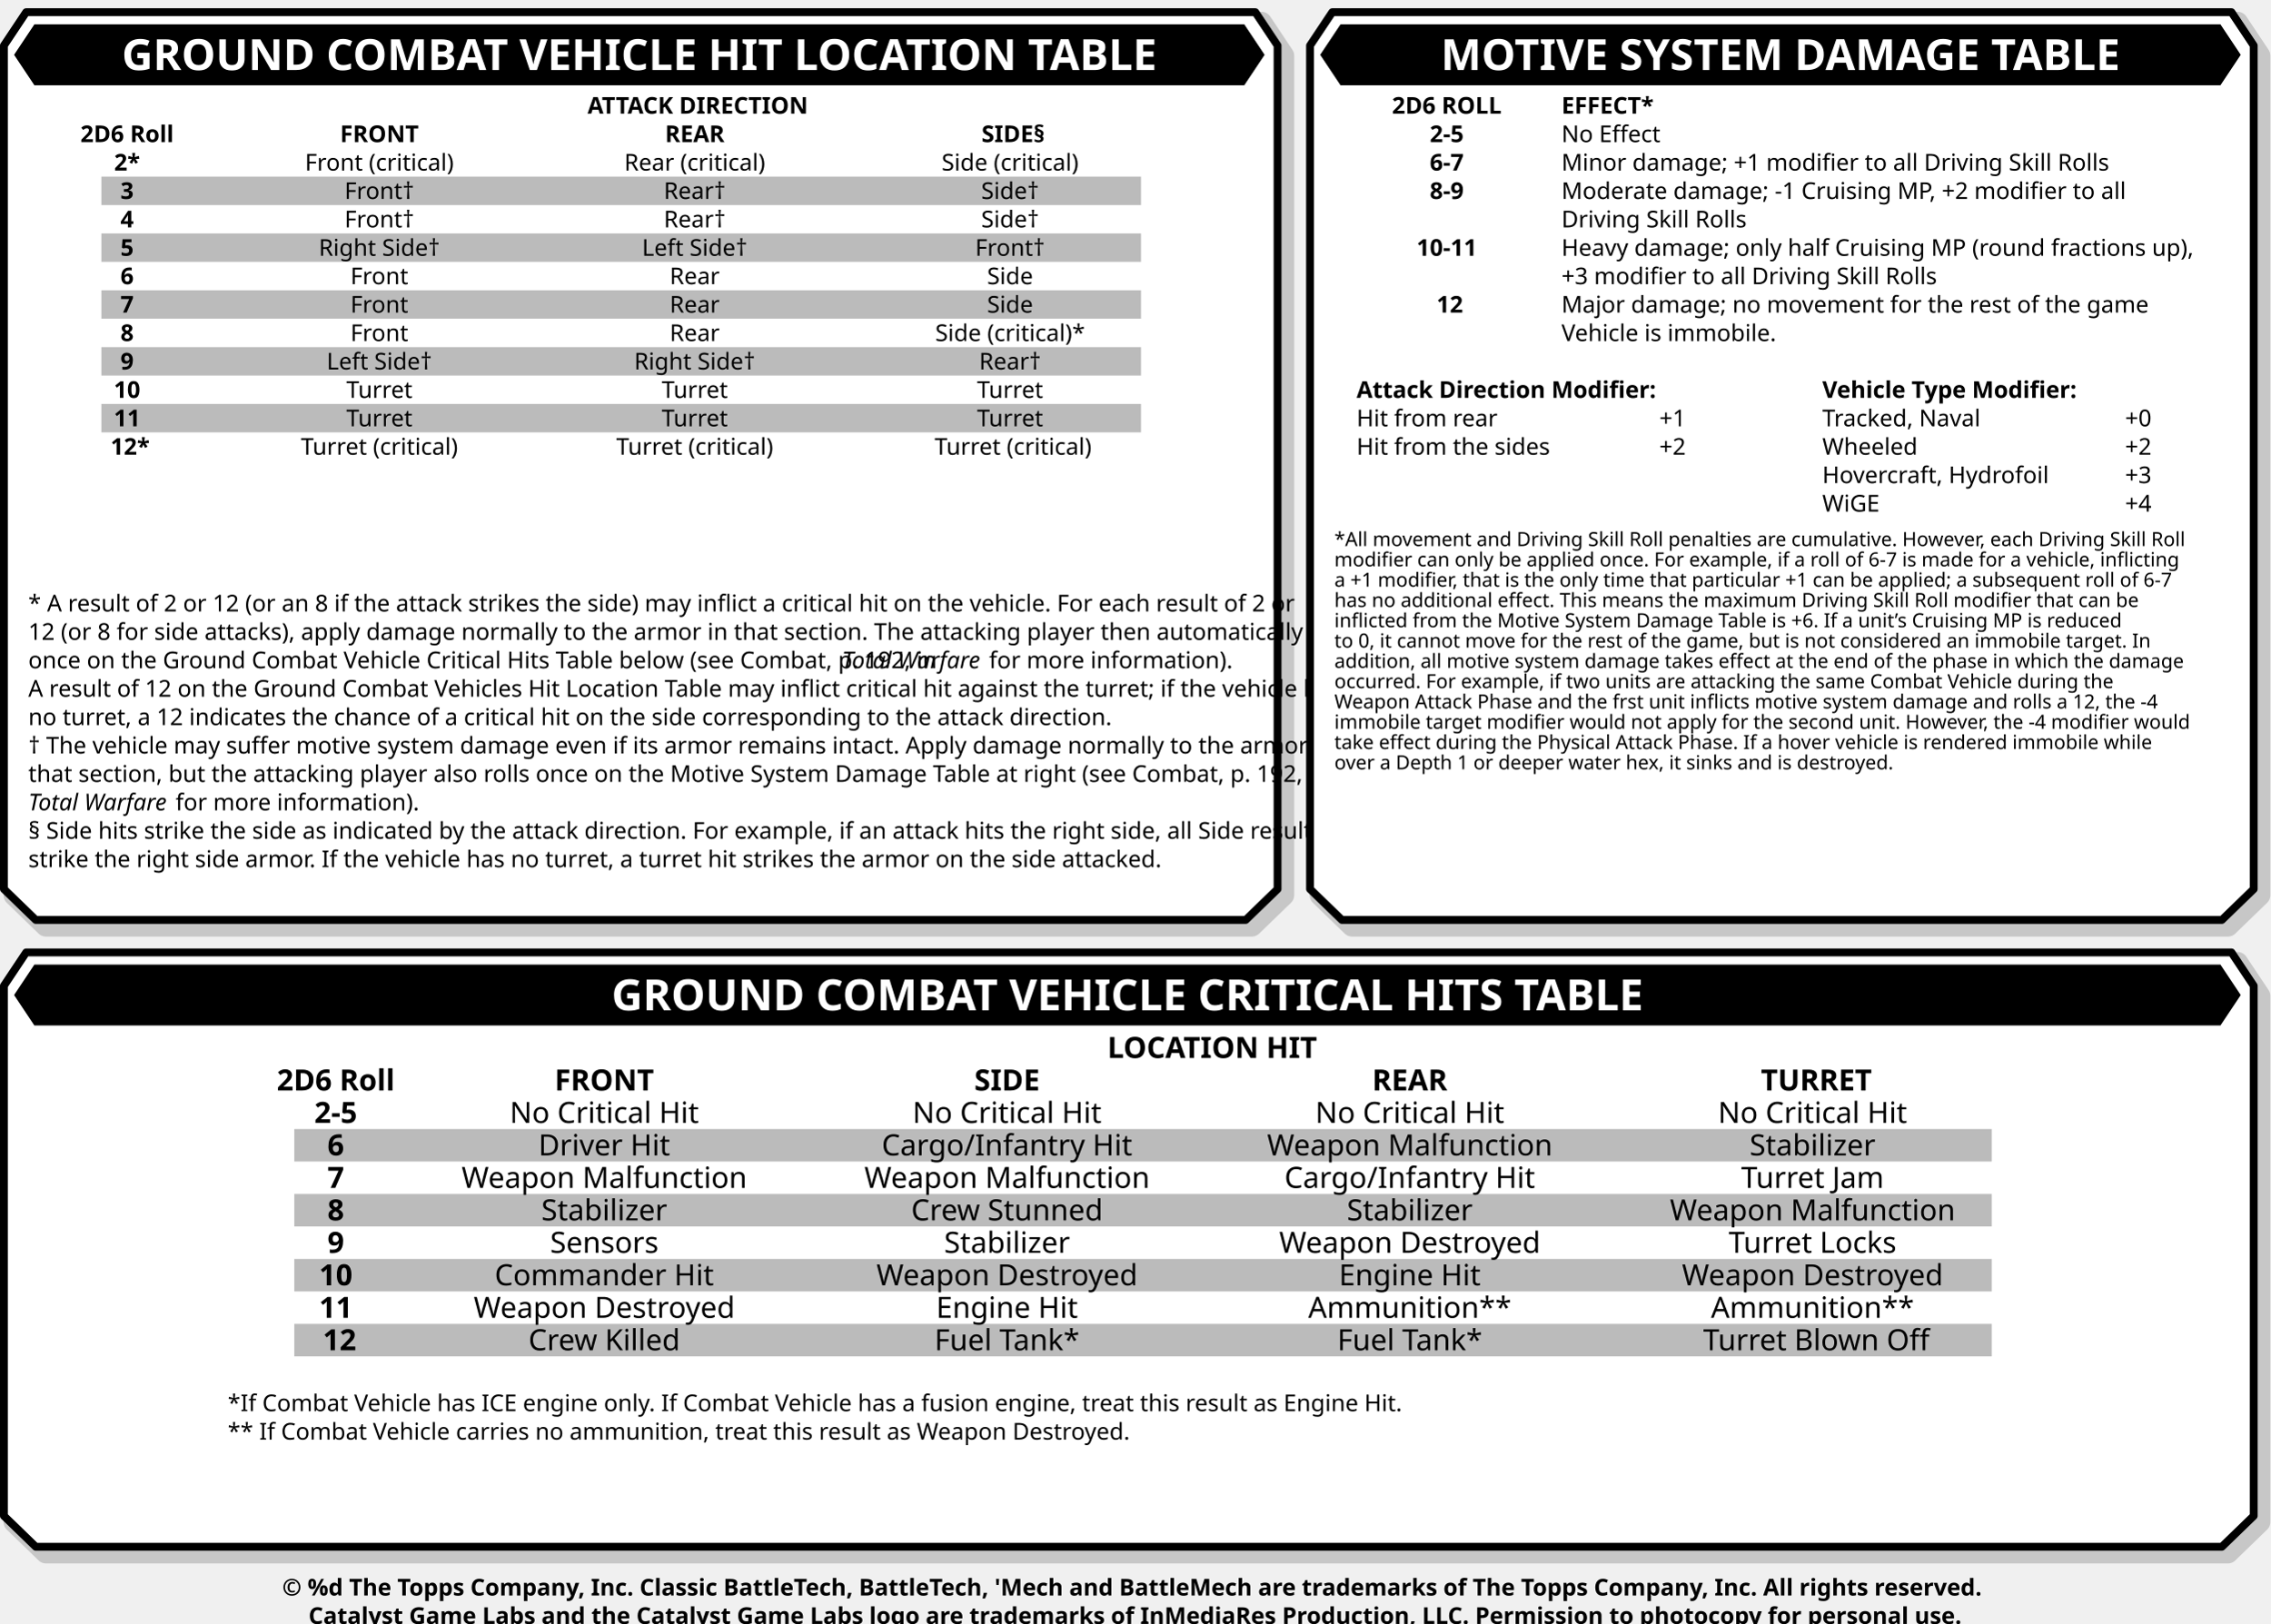
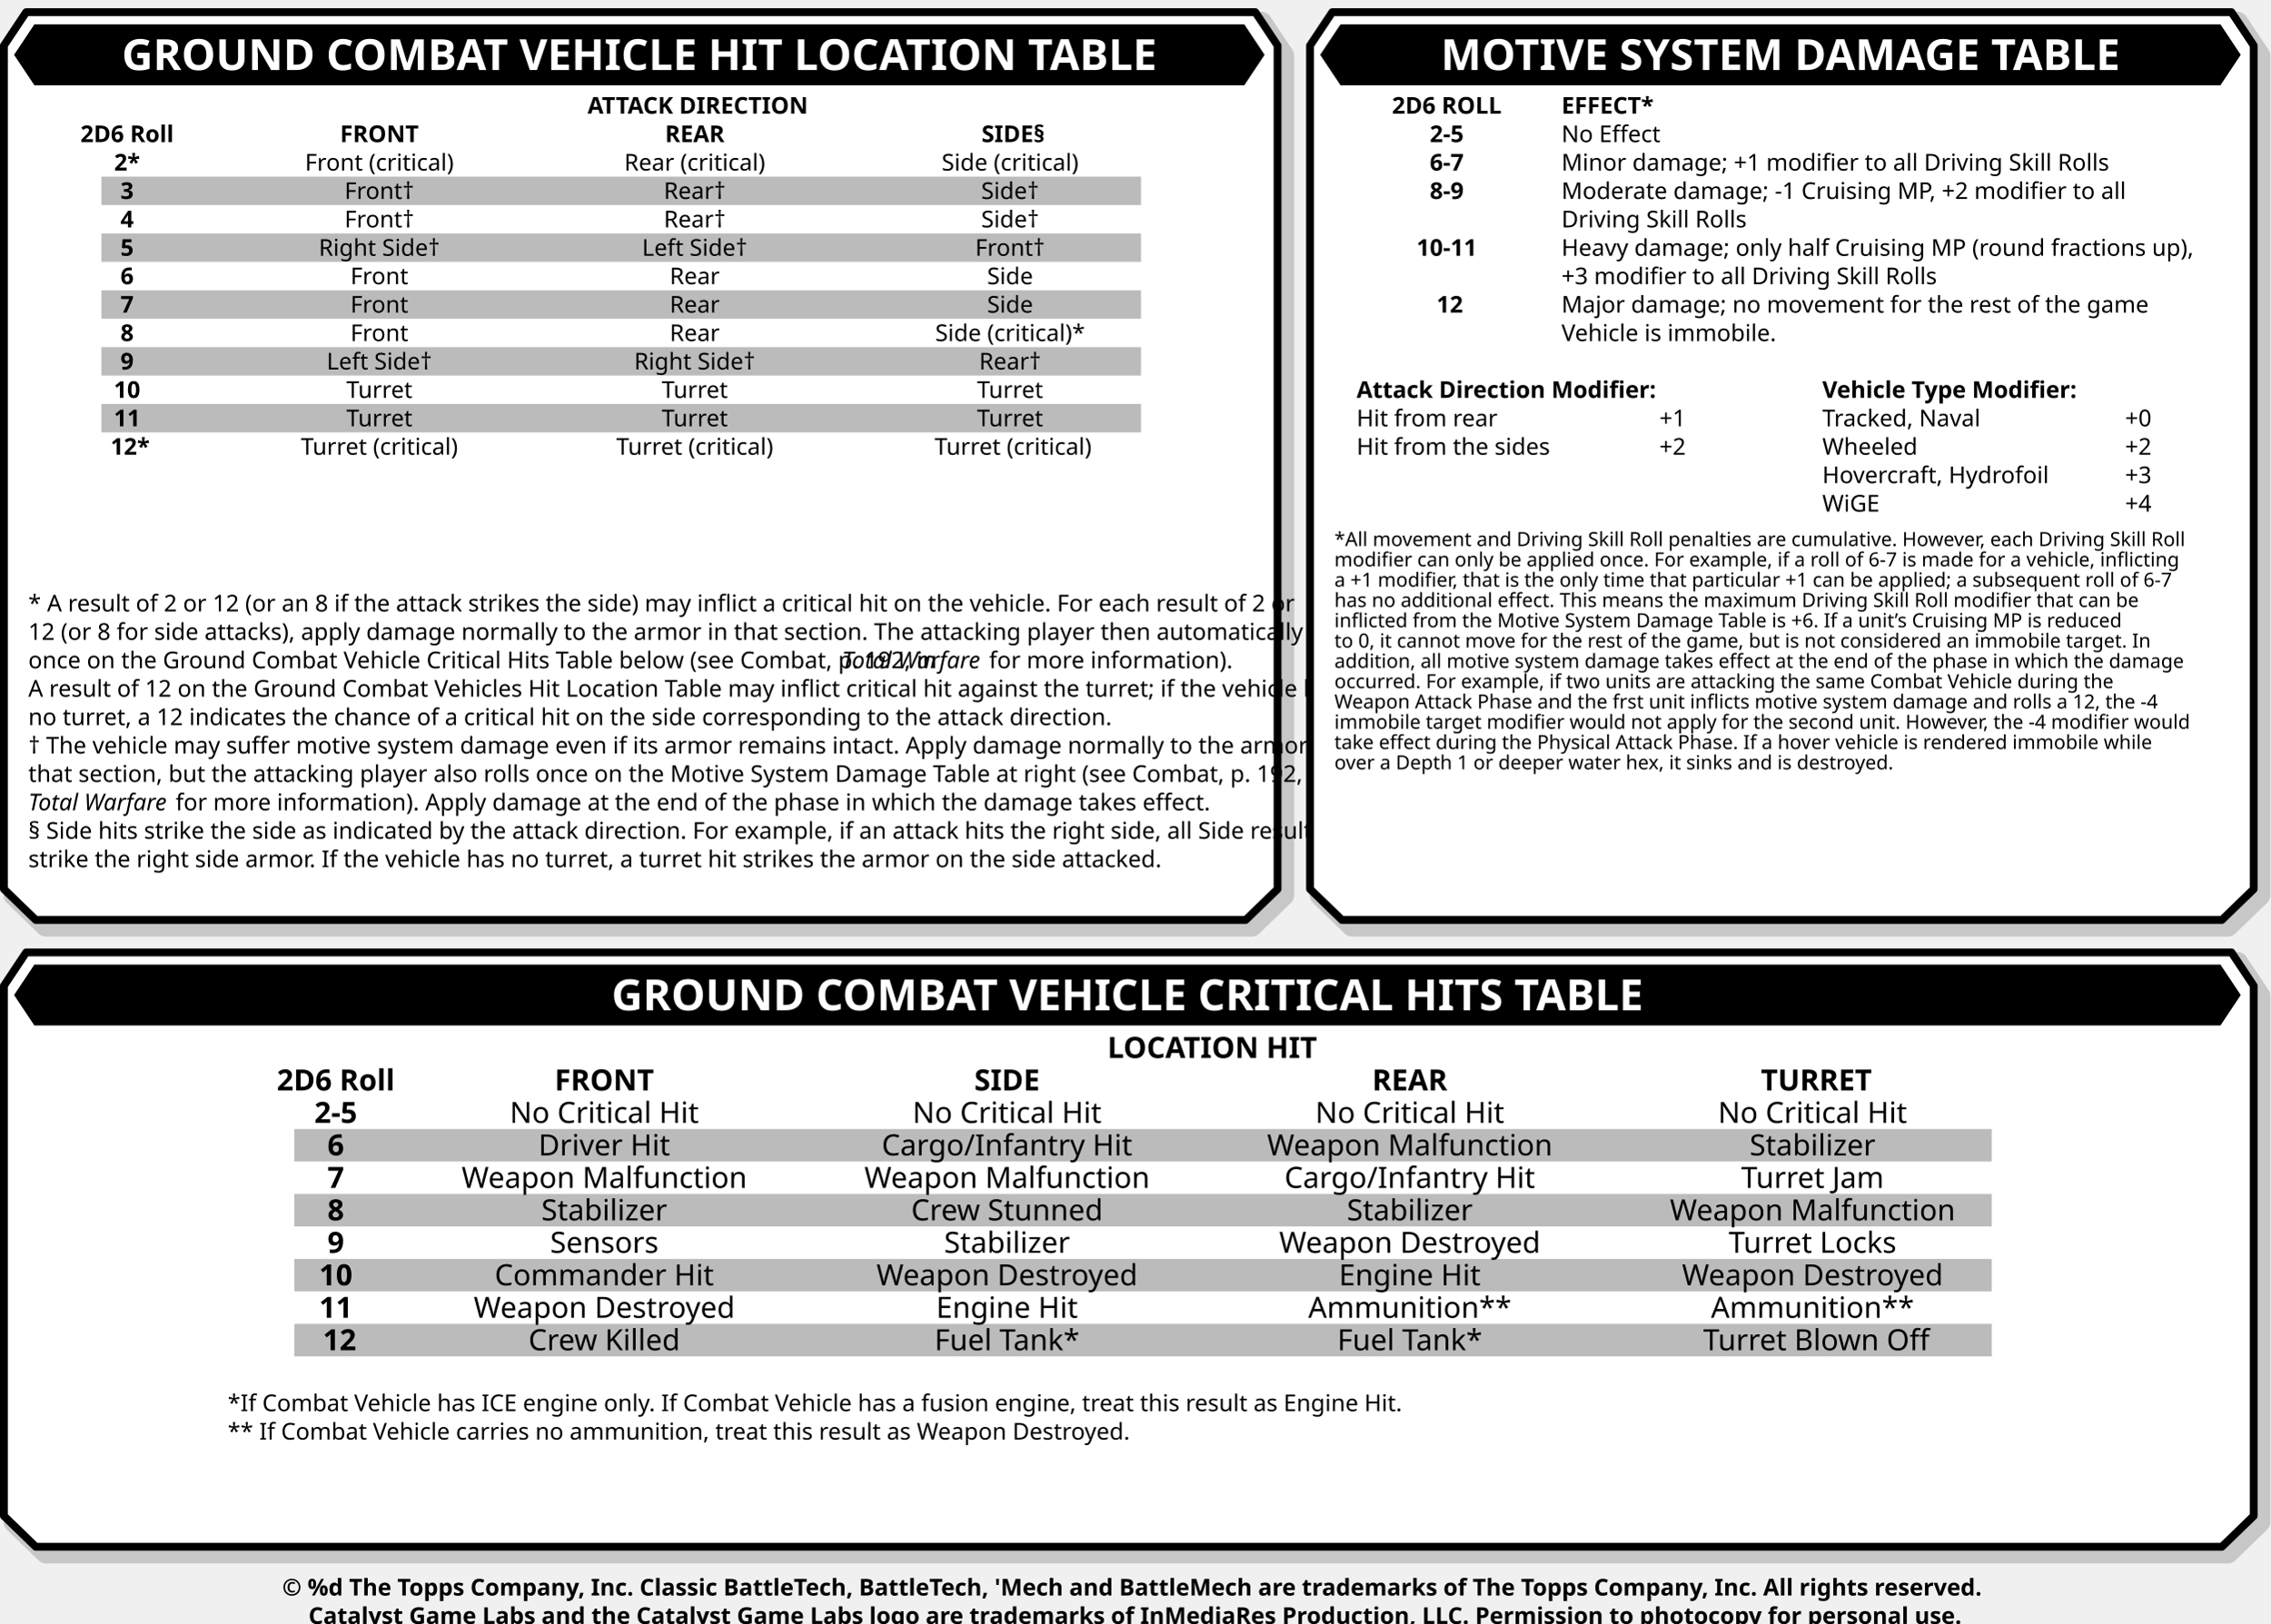
<svg xmlns="http://www.w3.org/2000/svg" contentScriptType="text/ecmascript" width="559.0" zoomAndPan="magnify" contentStyleType="text/css" height="400.0" preserveAspectRatio="xMidYMid meet" version="1.0" id="svg155">
  <defs id="defs155" />
  <g style="mml-color-elements:" id="rs_template">
    <text font-size="5.7px" transform="translate (279.5 400.0)" fill="#000000" text-anchor="middle" font-family="Eurostile" id="footer" font-weight="bold">
      <tspan lengthAdjust="spacingAndGlyphs" x="0.0" id="tspanCopyright" y="-7.000" textLength="531.050">© %d The Topps Company, Inc. Classic BattleTech, BattleTech, 'Mech and BattleMech are trademarks of The Topps Company, Inc. All rights reserved.</tspan>
      <tspan lengthAdjust="spacingAndGlyphs" x="0.0" y="0" textLength="503.100" id="tspan1">Catalyst Game Labs and the Catalyst Game Labs logo are trademarks of InMediaRes Production, LLC. Permission to photocopy for personal use.</tspan>
    </text>
    <g transform="translate(0.966,3)" id="g64">
      <g id="g4">
        <path fill="#ffffff" d="M 2.5,10.714 7.975,2.5 h 301.68 l 5.475,8.214 V 217.5 l -7.845,7.6 H 10.345 L 2.5,217.5 Z" stroke-width="5.2" stroke-linejoin="round" stroke="#c7c7c7" id="path1" />
        <path fill="#ffffff" d="M 0,8.214 5.475,0 h 302.68 l 5.475,8.214 V 216 l -7.845,7.6 H 7.845 L 0,216 Z" stroke-width="1.932" stroke-linejoin="round" stroke="#000000" id="path2" />
        <g transform="translate(2.5,3)" id="g3">
          <path fill="#000000" d="M 0,7.5 4.999,0 h 297.94 l 4.999,7.5 -4.999,7.5 H 4.999 Z" id="path3" />
          <text x="153.969" y="11.25" fill="#ffffff" text-anchor="middle" style="font-style:normal;font-weight:bold;font-size:10.6px;font-family:Eurostile" textLength="198.545" lengthAdjust="spacingAndGlyphs" id="text3">GROUND COMBAT VEHICLE HIT LOCATION TABLE</text>
        </g>
      </g>
      <g id="shade1" class="tableshading" style="fill:#bbbbbb" transform="translate(0,-3)">
        <rect id="rect155" width="256" height="7" x="24" y="43.5" />
        <rect id="rect156" width="256" height="7" x="24" y="57.5" />
        <rect id="rect157" width="256" height="7" x="24" y="71.5" />
        <rect id="rect158" width="256" height="7" x="24" y="85.5" />
        <rect id="rect159" width="256" height="7" x="24" y="99.5" />
      </g>
      <text fill="#000000" x="170.847" y="25" style="font-style:normal;font-weight:bold;font-size:5.7px;font-family:Eurostile" text-anchor="middle" id="text4">ATTACK DIRECTION</text>
      <g transform="translate(0,32)" id="g50">
        <text text-anchor="middle" style="font-style:normal;font-weight:bold;font-size:5.7px;font-family:Eurostile" id="text6">
          <tspan x="31.063" y="0" id="tspan4">2D6 Roll</tspan>
          <tspan x="93.189" y="0" id="tspan4">FRONT</tspan>
          <tspan x="170.847" y="0" id="tspan5">REAR</tspan>
          <tspan x="248.504" y="0" id="tspan6">SIDE§</tspan>
        </text>
        <text text-anchor="middle" style="font-style:normal;font-weight:bold;font-size:5.7px;font-family:Eurostile" id="text17">
          <tspan x="31.063" y="7" id="tspan7">2*</tspan>
          <tspan x="31.063" y="14" id="tspan8">3</tspan>
          <tspan x="31.063" y="21" id="tspan9">4</tspan>
          <tspan x="31.063" y="28" id="tspan10">5</tspan>
          <tspan x="31.063" y="35" id="tspan11">6</tspan>
          <tspan x="31.063" y="42" id="tspan12">7</tspan>
          <tspan x="31.063" y="49" id="tspan13">8</tspan>
          <tspan x="31.063" y="56" id="tspan14">9</tspan>
          <tspan x="31.063" y="63" id="tspan15">10</tspan>
          <tspan x="31.063" y="70" id="tspan16">11</tspan>
          <tspan x="31.063" y="77" id="tspan17">12*</tspan>
        </text>
        <text text-anchor="middle" style="font-style:normal;font-weight:normal;font-size:5.7px;font-family:Eurostile" id="text50">
          <tspan x="93.189" y="7" id="tspan18">Front (critical)</tspan>
          <tspan x="170.847" y="7" id="tspan19">Rear (critical)</tspan>
          <tspan x="248.504" y="7" id="tspan20">Side (critical)</tspan>
          <tspan x="93.189" y="14" id="tspan21">Front†</tspan>
          <tspan x="170.847" y="14" id="tspan22">Rear†</tspan>
          <tspan x="248.504" y="14" id="tspan23">Side†</tspan>
          <tspan x="93.189" y="21" id="tspan24">Front†</tspan>
          <tspan x="170.847" y="21" id="tspan25">Rear†</tspan>
          <tspan x="248.504" y="21" id="tspan26">Side†</tspan>
          <tspan x="93.189" y="28" id="tspan27">Right Side†</tspan>
          <tspan x="170.847" y="28" id="tspan28">Left Side†</tspan>
          <tspan x="248.504" y="28" id="tspan29">Front†</tspan>
          <tspan x="93.189" y="35" id="tspan30">Front</tspan>
          <tspan x="170.847" y="35" id="tspan31">Rear</tspan>
          <tspan x="248.504" y="35" id="tspan32">Side</tspan>
          <tspan x="93.189" y="42" id="tspan33">Front</tspan>
          <tspan x="170.847" y="42" id="tspan34">Rear</tspan>
          <tspan x="248.504" y="42" id="tspan35">Side</tspan>
          <tspan x="93.189" y="49" id="tspan36">Front</tspan>
          <tspan x="170.847" y="49" id="tspan37">Rear</tspan>
          <tspan x="248.504" y="49" id="tspan38">Side (critical)*</tspan>
          <tspan x="93.189" y="56" id="tspan39">Left Side†</tspan>
          <tspan x="170.847" y="56" id="tspan40">Right Side†</tspan>
          <tspan x="248.504" y="56" id="tspan41">Rear†</tspan>
          <tspan x="93.189" y="63" id="tspan42">Turret</tspan>
          <tspan x="170.847" y="63" id="tspan43">Turret</tspan>
          <tspan x="248.504" y="63" id="tspan44">Turret</tspan>
          <tspan x="93.189" y="70" id="tspan45">Turret</tspan>
          <tspan x="170.847" y="70" id="tspan46">Turret</tspan>
          <tspan x="248.504" y="70" id="tspan47">Turret</tspan>
          <tspan x="93.189" y="77" id="tspan48">Turret (critical)</tspan>
          <tspan x="170.847" y="77" id="tspan49">Turret (critical)</tspan>
          <tspan x="248.504" y="77" id="tspan50">Turret (critical)</tspan>
        </text>
      </g>
      <g transform="translate(0,140.6)" id="g63">
        <text x="6" y="7" fill="#000000" text-anchor="start" style="font-style:normal;font-weight:normal;font-size:5.7px;font-family:Eurostile" textLength="301.63" lengthAdjust="spacingAndGlyphs" id="text51">* A result of 2 or 12 (or an 8 if the attack strikes the side) may inflict a critical hit on the vehicle. For each result of 2 or</text>
        <text x="6" y="14" fill="#000000" text-anchor="start" style="font-style:normal;font-weight:normal;font-size:5.7px;font-family:Eurostile" textLength="301.63" lengthAdjust="spacingAndGlyphs" id="text52">12 (or 8 for side attacks), apply damage normally to the armor in that section. The attacking player then automatically rolls</text>
        <text x="6" y="21" fill="#000000" text-anchor="start" style="font-style:normal;font-weight:normal;font-size:5.7px;font-family:Eurostile" textLength="200.326" lengthAdjust="spacingAndGlyphs" id="text53">once on the Ground Combat Vehicle Critical Hits Table below (see Combat, p. 192, in</text>
        <text x="206.326" y="21" fill="#000000" text-anchor="start" style="font-style:italic;font-weight:normal;font-size:5.7px;font-family:Eurostile" textLength="33.425" lengthAdjust="spacingAndGlyphs" id="text54">Total Warfare</text>
        <text x="242.595" y="21" fill="#000000" text-anchor="start" style="font-style:normal;font-weight:normal;font-size:5.7px;font-family:Eurostile" textLength="53.281" lengthAdjust="spacingAndGlyphs" id="text55">for more information).</text>
        <text x="6" y="28" fill="#000000" text-anchor="start" style="font-style:normal;font-weight:normal;font-size:5.7px;font-family:Eurostile" textLength="301.63" lengthAdjust="spacingAndGlyphs" id="text56">A result of 12 on the Ground Combat Vehicles Hit Location Table may inflict critical hit against the turret; if the vehicle has</text>
        <text fill="#000000" x="6" y="35" style="font-style:normal;font-weight:normal;font-size:5.7px;font-family:Eurostile" text-anchor="start" id="text57">no turret, a 12 indicates the chance of a critical hit on the side corresponding to the attack direction.</text>
        <text x="6" y="42" fill="#000000" text-anchor="start" style="font-style:normal;font-weight:normal;font-size:5.7px;font-family:Eurostile" textLength="301.63" lengthAdjust="spacingAndGlyphs" id="text58">† The vehicle may suffer motive system damage even if its armor remains intact. Apply damage normally to the armor in</text>
        <text x="6" y="49" fill="#000000" text-anchor="start" style="font-style:normal;font-weight:normal;font-size:5.7px;font-family:Eurostile" textLength="301.63" lengthAdjust="spacingAndGlyphs" id="text59">that section, but the attacking player also rolls once on the Motive System Damage Table at right (see Combat, p. 192, in</text>
        <text x="6" y="56" fill="#000000" text-anchor="start" style="font-style:italic;font-weight:normal;font-size:5.7px;font-family:Eurostile" textLength="33.425" lengthAdjust="spacingAndGlyphs" id="text60">Total Warfare</text>
-         <text x="42.269" y="56" fill="#000000" text-anchor="start" style="font-style:normal;font-weight:normal;font-size:5.7px;font-family:Eurostile" textLength="53.281" lengthAdjust="spacingAndGlyphs" id="text61">for more information).</text>
+         <text x="42.269" y="56" fill="#000000" text-anchor="start" style="font-style:normal;font-weight:normal;font-size:5.7px;font-family:Eurostile" textLength="250" lengthAdjust="spacingAndGlyphs" id="text61">for more information). Apply damage at the end of the phase in which the damage takes effect.</text>
        <text x="6" y="63" fill="#000000" text-anchor="start" style="font-style:normal;font-weight:normal;font-size:5.7px;font-family:Eurostile" textLength="301.63" lengthAdjust="spacingAndGlyphs" id="text62">§ Side hits strike the side as indicated by the attack direction. For example, if an attack hits the right side, all Side results</text>
        <text fill="#000000" x="6" y="70" style="font-style:normal;font-weight:normal;font-size:5.7px;font-family:Eurostile" text-anchor="start" id="text63">strike the right side armor. If the vehicle has no turret, a turret hit strikes the armor on the side attacked.</text>
      </g>
    </g>
    <g transform="translate(322.596,3)" id="g107">
      <g id="g67">
        <path fill="#ffffff" d="M 2.5,10.714 7.975,2.5 h 220.42 l 5.475,8.214 V 217.5 l -7.845,7.6 H 10.345 L 2.5,217.5 Z" stroke-width="5.2" stroke-linejoin="round" stroke="#c7c7c7" id="path64" />
        <path fill="#ffffff" d="M 0,8.214 5.475,0 h 221.42 l 5.475,8.214 V 216 l -7.845,7.6 H 7.845 L 0,216 Z" stroke-width="1.932" stroke-linejoin="round" stroke="#000000" id="path65" />
        <g transform="translate(2.5,3)" id="g66">
          <path fill="#000000" d="M 0,7.5 4.999,0 h 216.68 l 4.999,7.5 -4.999,7.5 H 4.999 Z" id="path66" />
          <text x="113.339" y="11.25" fill="#ffffff" text-anchor="middle" style="font-style:normal;font-weight:bold;font-size:10.6px;font-family:Eurostile" textLength="157.417" lengthAdjust="spacingAndGlyphs" id="text66">MOTIVE SYSTEM DAMAGE TABLE</text>
        </g>
      </g>
      <g transform="translate(0,25)" id="g81">
        <text text-anchor="start" style="font-style:normal;font-weight:bold;font-size:5.7px;font-family:Eurostile" id="text67">
          <tspan x="61.93" y="0" id="tspan67">EFFECT*</tspan>
        </text>
        <text text-anchor="middle" style="font-style:normal;font-weight:bold;font-size:5.7px;font-family:Eurostile" id="text73">
          <tspan x="34.405" y="0" id="tspan68">2D6 ROLL</tspan>
          <tspan x="34.405" y="7" id="tspan69">2-5</tspan>
          <tspan x="34.405" y="14" id="tspan70">6-7</tspan>
          <tspan x="34.405" y="21" id="tspan71">8-9</tspan>
          <tspan x="34.405" y="35" id="tspan72">10-11</tspan>
          <tspan x="34.405" y="49" id="tspan73">12</tspan>
        </text>
        <text text-anchor="start" style="font-style:normal;font-weight:normal;font-size:5.7px;font-family:Eurostile" id="text81">
          <tspan x="61.93" y="7" id="tspan74">No Effect</tspan>
          <tspan x="61.93" y="14" id="tspan75">Minor damage; +1 modifier to all Driving Skill Rolls</tspan>
          <tspan x="61.93" y="21" id="tspan76">Moderate damage; -1 Cruising MP, +2 modifier to all</tspan>
          <tspan x="61.93" y="28" id="tspan77">Driving Skill Rolls</tspan>
          <tspan x="61.93" y="35" id="tspan78">Heavy damage; only half Cruising MP (round fractions up),</tspan>
          <tspan x="61.93" y="42" id="tspan79">+3 modifier to all Driving Skill Rolls</tspan>
          <tspan x="61.93" y="49" id="tspan80">Major damage; no movement for the rest of the game</tspan>
          <tspan x="61.93" y="56" id="tspan81">Vehicle is immobile.</tspan>
        </text>
      </g>
      <g transform="translate(0,95)" id="g86">
        <text text-anchor="start" style="font-style:normal;font-weight:bold;font-size:5.7px;font-family:Eurostile" id="text82">
          <tspan x="11.469" y="0" id="tspan82">Attack Direction Modifier:</tspan>
        </text>
        <text text-anchor="start" style="font-style:normal;font-weight:normal;font-size:5.7px;font-family:Eurostile" id="text86">
          <tspan x="11.469" y="7" id="tspan83">Hit from rear</tspan>
          <tspan x="86.014" y="7" id="tspan84">+1</tspan>
          <tspan x="11.469" y="14" id="tspan85">Hit from the sides</tspan>
          <tspan x="86.014" y="14" id="tspan86">+2</tspan>
        </text>
      </g>
      <g transform="translate(114.685,95)" id="g95">
        <text text-anchor="start" style="font-style:normal;font-weight:bold;font-size:5.7px;font-family:Eurostile" id="text87">
          <tspan x="11.469" y="0" id="tspan87">Vehicle Type Modifier:</tspan>
        </text>
        <text text-anchor="start" style="font-style:normal;font-weight:normal;font-size:5.7px;font-family:Eurostile" id="text95">
          <tspan x="11.469" y="7" id="tspan88">Tracked, Naval</tspan>
          <tspan x="86.014" y="7" id="tspan89">+0</tspan>
          <tspan x="11.469" y="14" id="tspan90">Wheeled</tspan>
          <tspan x="86.014" y="14" id="tspan91">+2</tspan>
          <tspan x="11.469" y="21" id="tspan92">Hovercraft, Hydrofoil</tspan>
          <tspan x="86.014" y="21" id="tspan93">+3</tspan>
          <tspan x="11.469" y="28" id="tspan94">WiGE</tspan>
          <tspan x="86.014" y="28" id="tspan95">+4</tspan>
        </text>
      </g>
      <text x="6" y="131.5" fill="#000000" text-anchor="start" style="font-style:normal;font-weight:normal;font-size:4.8px;font-family:Eurostile" textLength="220.37" lengthAdjust="spacingAndGlyphs" id="text96">*All movement and Driving Skill Roll penalties are cumulative. However, each Driving Skill Roll</text>
      <text x="6" y="136.5" fill="#000000" text-anchor="start" style="font-style:normal;font-weight:normal;font-size:4.8px;font-family:Eurostile" textLength="220.37" lengthAdjust="spacingAndGlyphs" id="text97">modifier can only be applied once. For example, if a roll of 6-7 is made for a vehicle, inflicting</text>
      <text x="6" y="141.5" fill="#000000" text-anchor="start" style="font-style:normal;font-weight:normal;font-size:4.8px;font-family:Eurostile" textLength="220.37" lengthAdjust="spacingAndGlyphs" id="text98">a +1 modifier, that is the only time that particular +1 can be applied; a subsequent roll of 6-7</text>
      <text x="6" y="146.5" fill="#000000" text-anchor="start" style="font-style:normal;font-weight:normal;font-size:4.8px;font-family:Eurostile" textLength="220.37" lengthAdjust="spacingAndGlyphs" id="text99">has no additional effect. This means the maximum Driving Skill Roll modifier that can be</text>
      <text x="6" y="151.5" fill="#000000" text-anchor="start" style="font-style:normal;font-weight:normal;font-size:4.8px;font-family:Eurostile" textLength="220.37" lengthAdjust="spacingAndGlyphs" id="text100">inflicted from the Motive System Damage Table is +6. If a unit’s Cruising MP is reduced</text>
      <text x="6" y="156.5" fill="#000000" text-anchor="start" style="font-style:normal;font-weight:normal;font-size:4.8px;font-family:Eurostile" textLength="220.37" lengthAdjust="spacingAndGlyphs" id="text101">to 0, it cannot move for the rest of the game, but is not considered an immobile target. In</text>
      <text x="6" y="161.5" fill="#000000" text-anchor="start" style="font-style:normal;font-weight:normal;font-size:4.8px;font-family:Eurostile" textLength="220.37" lengthAdjust="spacingAndGlyphs" id="text102">addition, all motive system damage takes effect at the end of the phase in which the damage</text>
      <text x="6" y="166.5" fill="#000000" text-anchor="start" style="font-style:normal;font-weight:normal;font-size:4.8px;font-family:Eurostile" textLength="220.37" lengthAdjust="spacingAndGlyphs" id="text103">occurred. For example, if two units are attacking the same Combat Vehicle during the</text>
      <text x="6" y="171.5" fill="#000000" text-anchor="start" style="font-style:normal;font-weight:normal;font-size:4.8px;font-family:Eurostile" textLength="220.37" lengthAdjust="spacingAndGlyphs" id="text104">Weapon Attack Phase and the frst unit inflicts motive system damage and rolls a 12, the -4</text>
      <text x="6" y="176.5" fill="#000000" text-anchor="start" style="font-style:normal;font-weight:normal;font-size:4.8px;font-family:Eurostile" textLength="220.37" lengthAdjust="spacingAndGlyphs" id="text105">immobile target modifier would not apply for the second unit. However, the -4 modifier would</text>
      <text x="6" y="181.5" fill="#000000" text-anchor="start" style="font-style:normal;font-weight:normal;font-size:4.8px;font-family:Eurostile" textLength="220.37" lengthAdjust="spacingAndGlyphs" id="text106">take effect during the Physical Attack Phase. If a hover vehicle is rendered immobile while</text>
      <text fill="#000000" x="6" y="186.5" style="font-style:normal;font-weight:normal;font-size:4.8px;font-family:Eurostile" text-anchor="start" id="text107">over a Depth 1 or deeper water hex, it sinks and is destroyed.</text>
    </g>
    <g transform="translate(0.966,234.6)" id="g155">
      <g id="g110">
        <path fill="#ffffff" d="M 2.5,10.714 7.975,2.5 h 542.05 l 5.475,8.214 V 140.3 l -7.845,7.6 H 10.345 L 2.5,140.3 Z" stroke-width="5.2" stroke-linejoin="round" stroke="#c7c7c7" id="path107" />
        <path fill="#ffffff" d="M 0,8.214 5.475,0 h 543.05 L 554,8.214 V 138.8 l -7.845,7.6 H 7.845 L 0,138.8 Z" stroke-width="1.932" stroke-linejoin="round" stroke="#000000" id="path108" />
        <g transform="translate(2.5,3)" id="g109">
          <path fill="#000000" d="M 0,7.5 4.999,0 h 538.31 l 4.999,7.5 -4.999,7.5 H 4.999 Z" id="path109" />
          <text x="274.154" y="11.25" fill="#ffffff" text-anchor="middle" style="font-style:normal;font-weight:bold;font-size:10.6px;font-family:Eurostile" textLength="213.991" lengthAdjust="spacingAndGlyphs" id="text109">GROUND COMBAT VEHICLE CRITICAL HITS TABLE</text>
        </g>
      </g>
      <g id="shade2" transform="translate(-5.5,-219.5)" class="tableshading" style="fill:#bbbbbb">
        <rect id="rect160" width="418" height="8" x="77" y="263" />
        <rect id="rect161" width="418" height="8" x="77" y="279" />
        <rect id="rect162" width="418" height="8" x="77" y="295" />
        <rect id="rect163" width="418" height="8" x="77" y="311" />
      </g>
      <text fill="#000000" x="297.54" y="26" style="font-style:normal;font-weight:bold;font-size:7.2px;font-family:Eurostile" text-anchor="middle" id="text110">LOCATION HIT</text>
      <g transform="translate(0,34)" id="g153">
        <text text-anchor="middle" style="font-style:normal;font-weight:bold;font-size:7.2px;font-family:Eurostile" id="text113">
          <tspan x="82.65" y="0" id="tspan110">2D6 Roll</tspan>
          <tspan x="148.77" y="0" id="tspan110">FRONT</tspan>
          <tspan x="247.95" y="0" id="tspan111">SIDE</tspan>
          <tspan x="347.13" y="0" id="tspan112">REAR</tspan>
          <tspan x="446.31" y="0" id="tspan113">TURRET</tspan>
        </text>
        <text text-anchor="middle" style="font-style:normal;font-weight:bold;font-size:7.2px;font-family:Eurostile" id="text121">
          <tspan x="82.65" y="8" id="tspan114">2-5</tspan>
          <tspan x="82.65" y="16" id="tspan115">6</tspan>
          <tspan x="82.65" y="24" id="tspan116">7</tspan>
          <tspan x="82.65" y="32" id="tspan117">8</tspan>
          <tspan x="82.65" y="40" id="tspan118">9</tspan>
          <tspan x="82.65" y="48" id="tspan119">10</tspan>
          <tspan x="82.65" y="56" id="tspan120">11</tspan>
          <tspan x="82.65" y="64" id="tspan121">12</tspan>
        </text>
        <text text-anchor="middle" style="font-style:normal;font-weight:normal;font-size:7.2px;font-family:Eurostile" id="text153">
          <tspan x="148.77" y="8" id="tspan122">No Critical Hit</tspan>
          <tspan x="247.95" y="8" id="tspan123">No Critical Hit</tspan>
          <tspan x="347.13" y="8" id="tspan124">No Critical Hit</tspan>
          <tspan x="446.31" y="8" id="tspan125">No Critical Hit</tspan>
          <tspan x="148.77" y="16" id="tspan126">Driver Hit</tspan>
          <tspan x="247.95" y="16" id="tspan127">Cargo/Infantry Hit</tspan>
          <tspan x="347.13" y="16" id="tspan128">Weapon Malfunction</tspan>
          <tspan x="446.31" y="16" id="tspan129">Stabilizer</tspan>
          <tspan x="148.77" y="24" id="tspan130">Weapon Malfunction</tspan>
          <tspan x="247.95" y="24" id="tspan131">Weapon Malfunction</tspan>
          <tspan x="347.13" y="24" id="tspan132">Cargo/Infantry Hit</tspan>
          <tspan x="446.31" y="24" id="tspan133">Turret Jam</tspan>
          <tspan x="148.77" y="32" id="tspan134">Stabilizer</tspan>
          <tspan x="247.95" y="32" id="tspan135">Crew Stunned</tspan>
          <tspan x="347.13" y="32" id="tspan136">Stabilizer</tspan>
          <tspan x="446.31" y="32" id="tspan137">Weapon Malfunction</tspan>
          <tspan x="148.77" y="40" id="tspan138">Sensors</tspan>
          <tspan x="247.95" y="40" id="tspan139">Stabilizer</tspan>
          <tspan x="347.13" y="40" id="tspan140">Weapon Destroyed</tspan>
          <tspan x="446.31" y="40" id="tspan141">Turret Locks</tspan>
          <tspan x="148.77" y="48" id="tspan142">Commander Hit</tspan>
          <tspan x="247.95" y="48" id="tspan143">Weapon Destroyed</tspan>
          <tspan x="347.13" y="48" id="tspan144">Engine Hit</tspan>
          <tspan x="446.31" y="48" id="tspan145">Weapon Destroyed</tspan>
          <tspan x="148.77" y="56" id="tspan146">Weapon Destroyed</tspan>
          <tspan x="247.95" y="56" id="tspan147">Engine Hit</tspan>
          <tspan x="347.13" y="56" id="tspan148">Ammunition**</tspan>
          <tspan x="446.31" y="56" id="tspan149">Ammunition**</tspan>
          <tspan x="148.77" y="64" id="tspan150">Crew Killed</tspan>
          <tspan x="247.95" y="64" id="tspan151">Fuel Tank*</tspan>
          <tspan x="347.13" y="64" id="tspan152">Fuel Tank*</tspan>
          <tspan x="446.31" y="64" id="tspan153">Turret Blown Off</tspan>
        </text>
      </g>
      <text fill="#000000" x="55.1" y="113" style="font-style:normal;font-weight:normal;font-size:5.7px;font-family:Eurostile" text-anchor="start" id="text154">*If Combat Vehicle has ICE engine only. If Combat Vehicle has a fusion engine, treat this result as Engine Hit.</text>
      <text fill="#000000" x="55.1" y="120" style="font-style:normal;font-weight:normal;font-size:5.7px;font-family:Eurostile" text-anchor="start" id="text155">** If Combat Vehicle carries no ammunition, treat this result as Weapon Destroyed.</text>
    </g>
  </g>
</svg>
